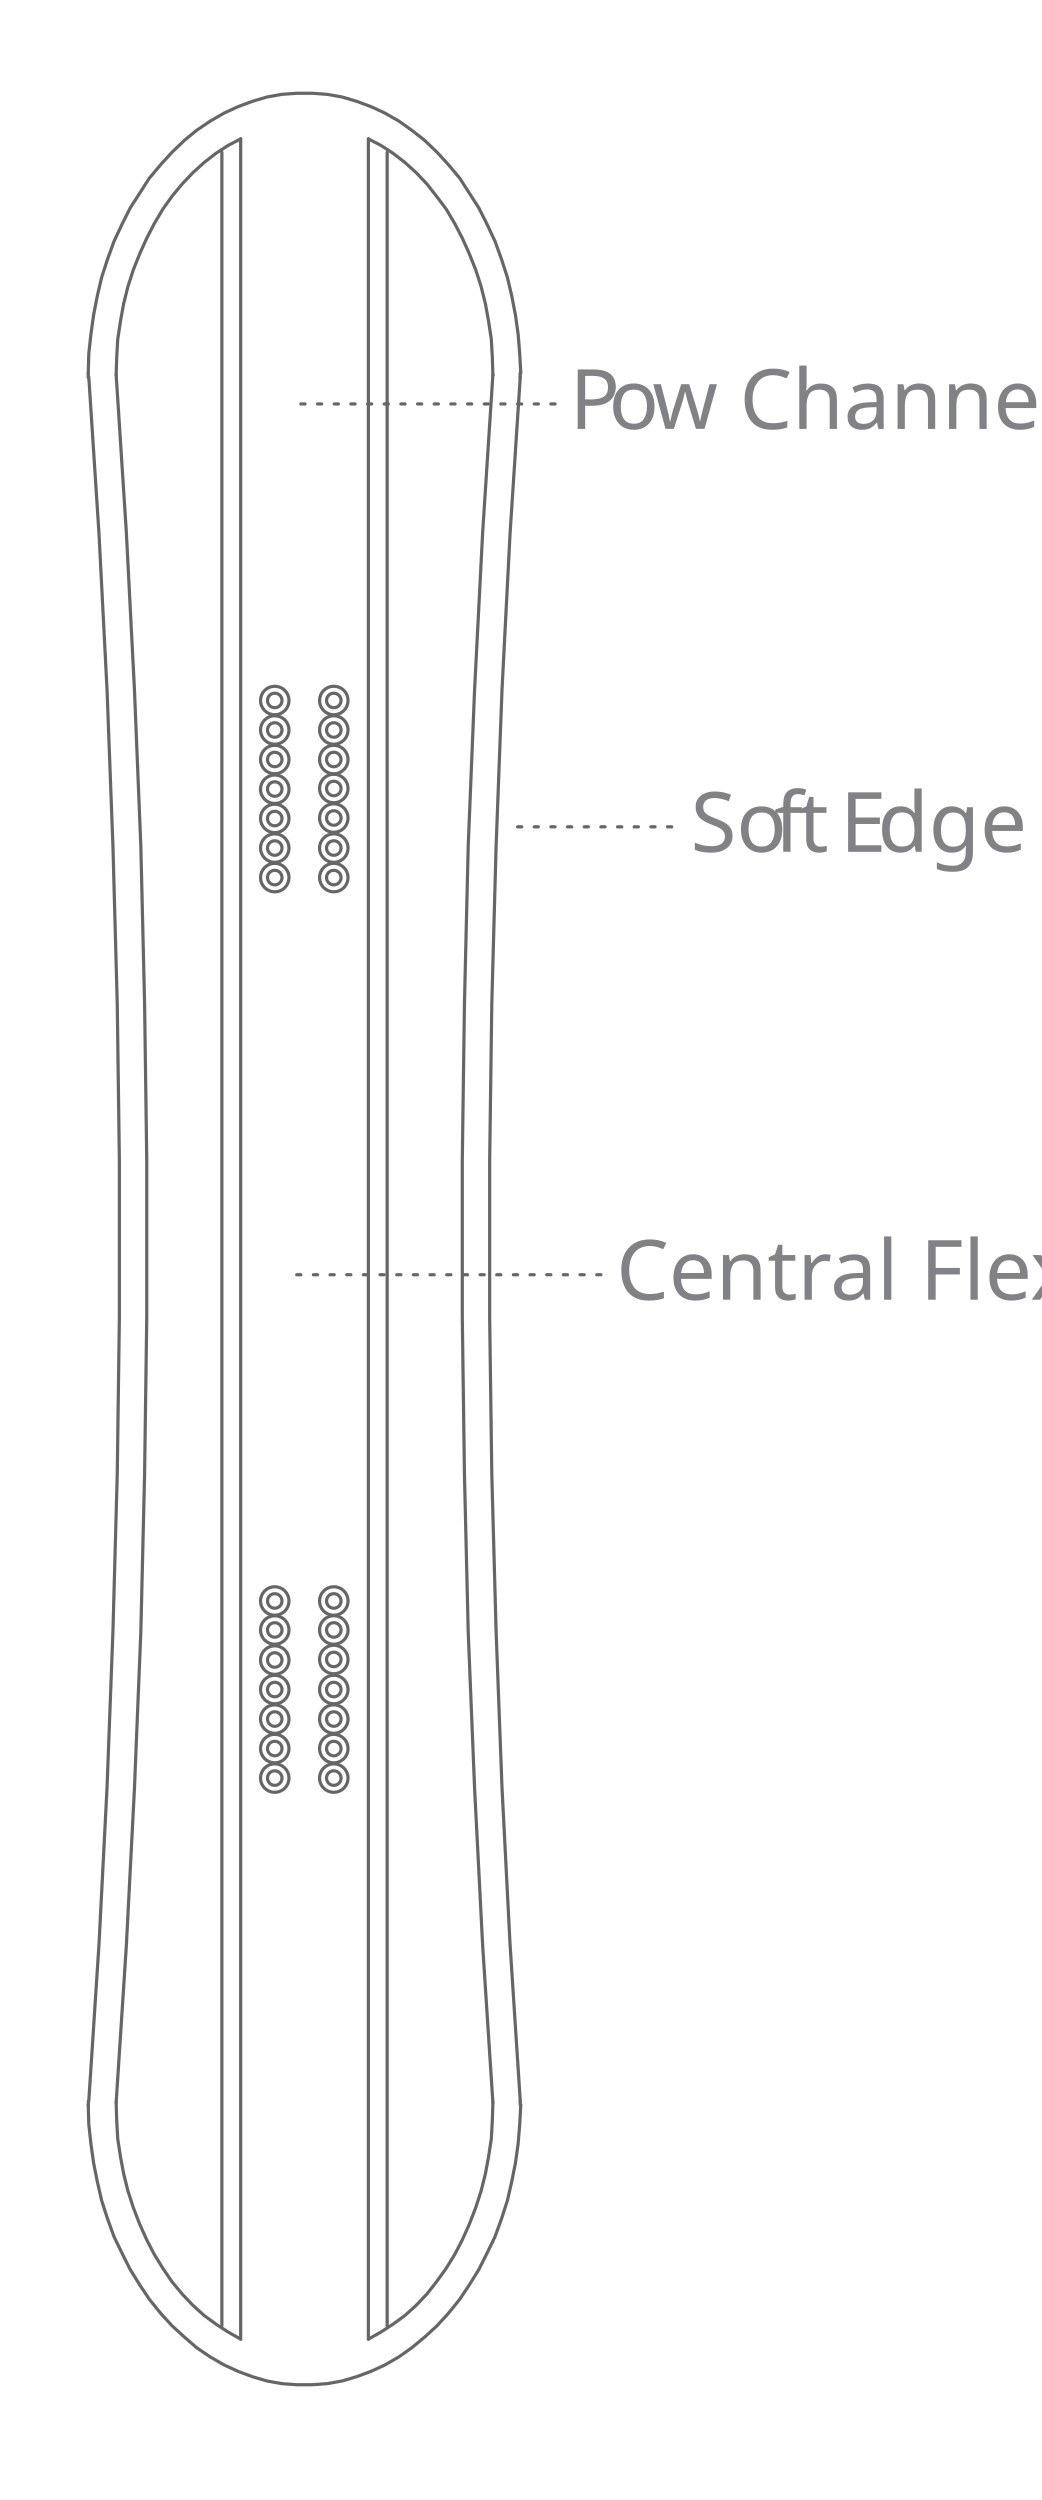
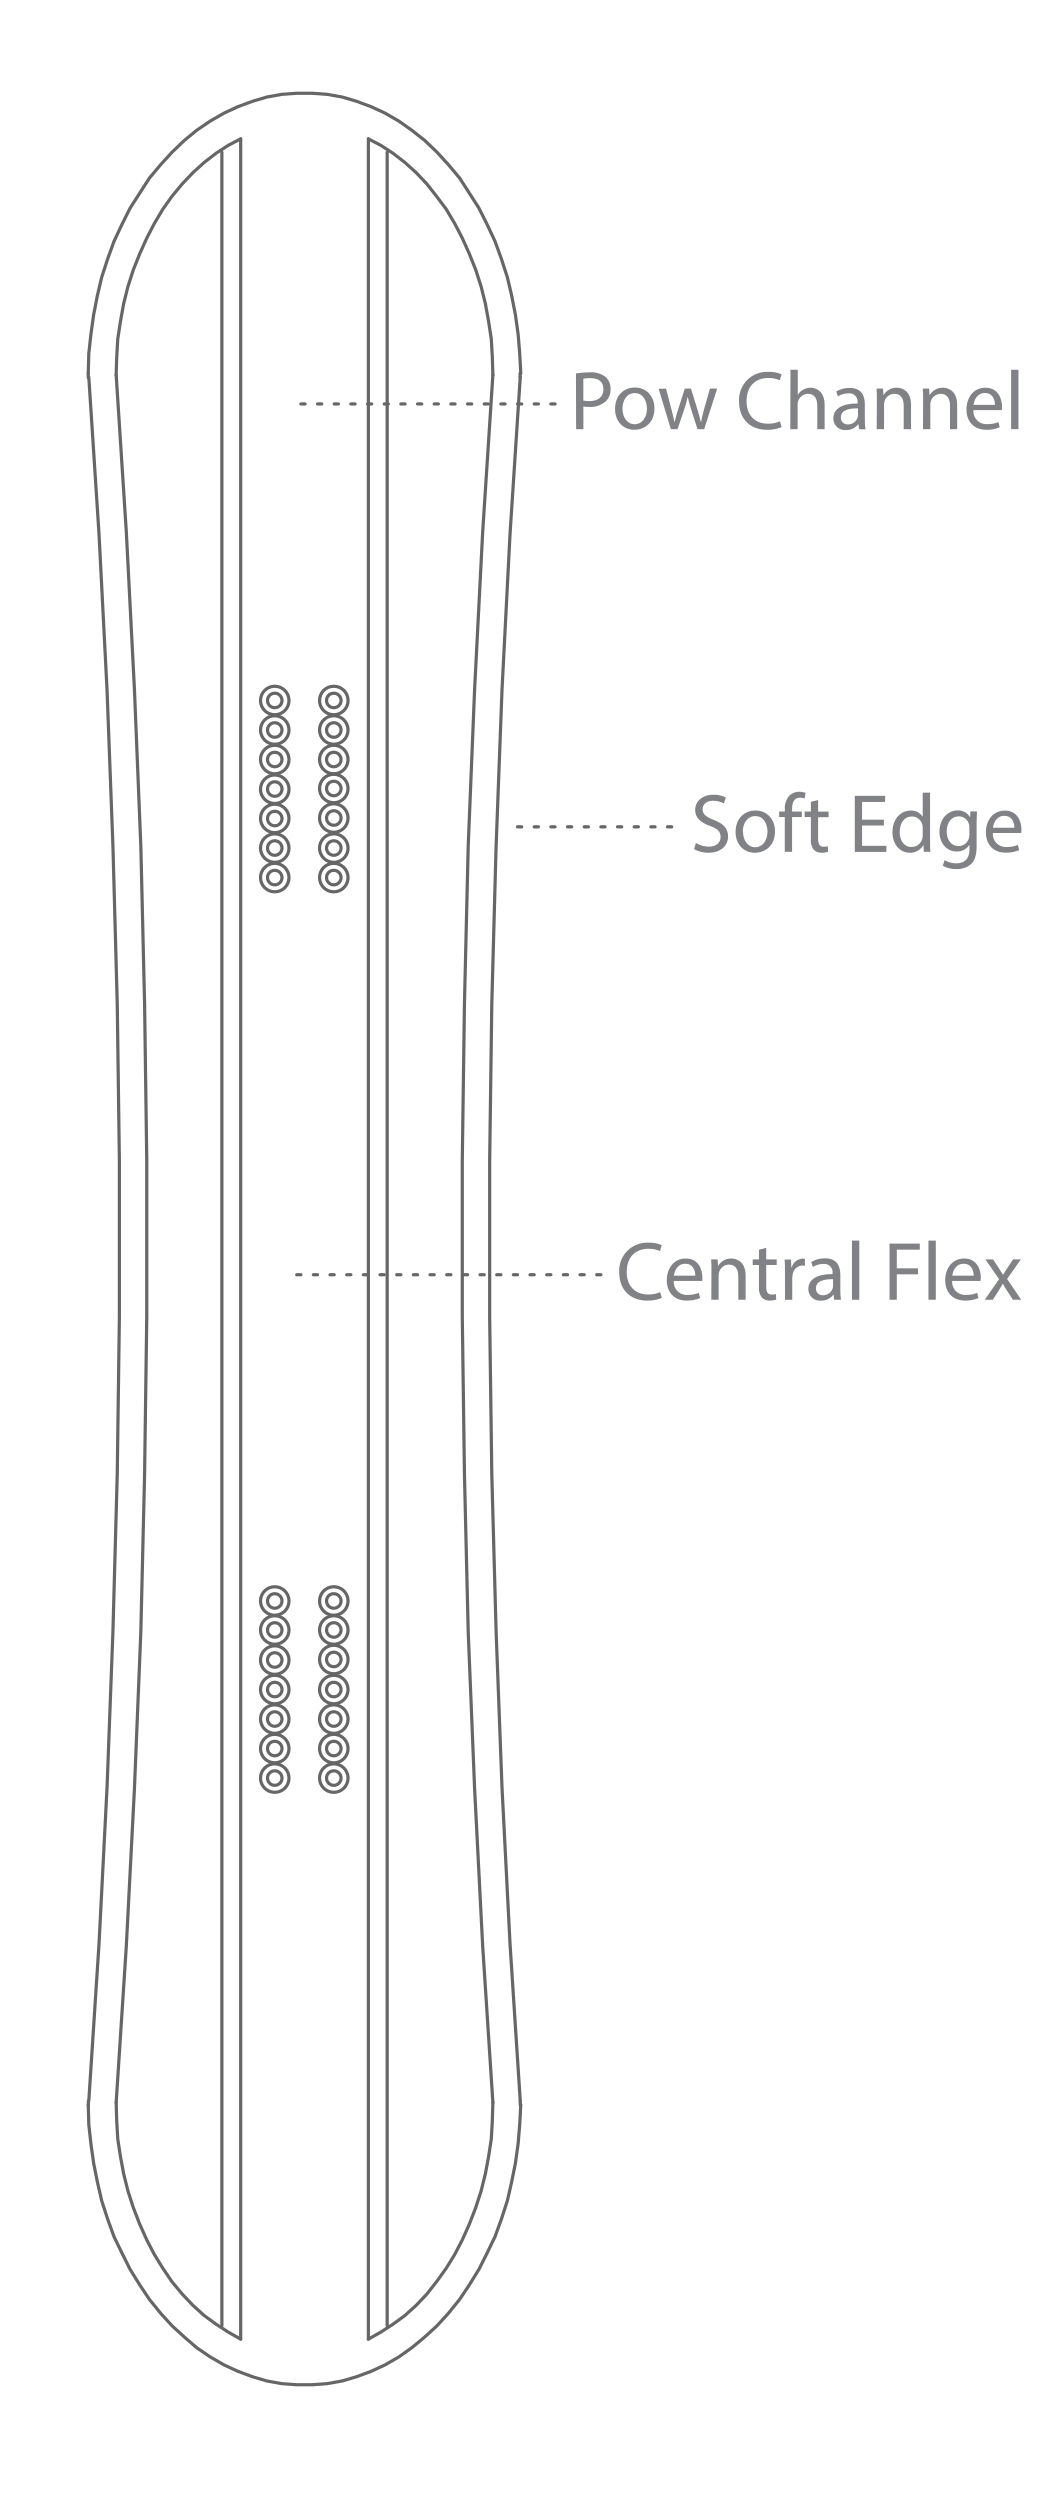
<svg xmlns="http://www.w3.org/2000/svg" id="Layer_1" data-name="Layer 1" viewBox="0 0 250 600">
  <defs>
-     <style>.cls-1{font-size:20px;fill:#808285;font-family:MrEavesXLModOT-Reg, Mr Eaves XL Mod OT;}.cls-2{letter-spacing:0.02em;}.cls-3{letter-spacing:-0.02em;}.cls-4,.cls-7{fill:none;stroke:#666;stroke-linecap:round;stroke-linejoin:round;stroke-width:0.77px;}.cls-4{stroke-dasharray:1 3 1 3 1 3;}.cls-5{letter-spacing:-0.01em;}.cls-6{letter-spacing:0em;}</style>
+     <style>.cls-1{fill:#808285;}.cls-2,.cls-3{fill:none;stroke:#666;stroke-linecap:round;stroke-linejoin:round;stroke-width:0.77px;}.cls-2{stroke-dasharray:1 3 1 3 1 3;}</style>
  </defs>
-   <text class="cls-1" transform="translate(165.75 204.44)">So<tspan class="cls-2" x="20.04" y="0">f</tspan>
-     <tspan x="25.9" y="0">t </tspan>
-     <tspan class="cls-3" x="35.86" y="0">E</tspan>
-     <tspan x="44.86" y="0">dge</tspan>
-   </text>
-   <line class="cls-4" x1="161.21" y1="198.44" x2="122.83" y2="198.44" />
-   <line class="cls-4" x1="144.21" y1="305.94" x2="70.83" y2="305.94" />
-   <text class="cls-1" transform="translate(147.89 311.94)">Central Flex</text>
-   <line class="cls-4" x1="133.21" y1="96.95" x2="70.83" y2="96.95" />
-   <text class="cls-1" transform="translate(136.71 102.95)">P<tspan class="cls-5" x="9.36" y="0">o</tspan>
-     <tspan class="cls-6" x="19.86" y="0">w Channel</tspan>
-   </text>
-   <line class="cls-7" x1="57.76" y1="561.39" x2="57.76" y2="33.33" />
-   <line class="cls-7" x1="53.25" y1="558.17" x2="53.25" y2="36.55" />
-   <line class="cls-7" x1="88.41" y1="561.39" x2="88.41" y2="33.33" />
-   <line class="cls-7" x1="92.92" y1="558.17" x2="92.92" y2="36.55" />
-   <polyline class="cls-7" points="27.88 504.59 28.01 508.97 28.26 513.35 28.91 517.6 29.68 521.72 30.71 525.85 32 529.84 33.54 533.83 35.22 537.57 37.02 541.04 39.08 544.39 41.27 547.61 43.72 550.57 46.3 553.28 49 555.73 51.83 557.79 54.8 559.72 57.76 561.39" />
-   <polyline class="cls-7" points="88.41 561.39 91.37 559.72 94.34 557.79 97.17 555.73 99.88 553.28 102.45 550.57 104.77 547.61 107.09 544.39 109.15 541.04 110.95 537.57 112.63 533.83 114.17 529.84 115.46 525.85 116.49 521.72 117.26 517.6 117.91 513.35 118.16 508.97 118.29 504.59" />
-   <polyline class="cls-7" points="27.88 504.59 30.32 466.99 32.26 429.38 33.8 391.64 34.7 353.9 35.22 316.16 35.22 278.43 34.7 240.82 33.8 203.08 32.26 165.34 30.32 127.73 27.88 90" />
-   <polyline class="cls-7" points="118.29 90 118.16 85.75 117.91 81.37 117.26 77.12 116.49 72.87 115.46 68.75 114.17 64.75 112.63 60.89 110.95 57.16 109.15 53.68 107.09 50.2 104.77 47.11 102.45 44.15 99.88 41.44 97.17 38.99 94.34 36.8 91.37 34.87 88.41 33.33" />
-   <polyline class="cls-7" points="57.76 33.33 54.8 34.87 51.83 36.8 49 38.99 46.3 41.44 43.72 44.15 41.27 47.11 39.08 50.2 37.02 53.68 35.22 57.16 33.54 60.89 32 64.75 30.71 68.75 29.68 72.87 28.91 77.12 28.26 81.37 28.01 85.75 27.88 90" />
-   <polyline class="cls-7" points="118.29 90 115.84 127.73 113.91 165.34 112.37 203.08 111.47 240.82 110.95 278.43 110.95 316.16 111.47 353.9 112.37 391.64 113.91 429.38 115.84 466.99 118.29 504.59" />
-   <path class="cls-7" d="M62.52,426.74a3.42,3.42,0,1,0,3.42-3.42,3.42,3.42,0,0,0-3.42,3.42" />
-   <path class="cls-7" d="M64.2,426.74A1.74,1.74,0,1,0,65.94,425a1.73,1.73,0,0,0-1.74,1.74" />
-   <path class="cls-7" d="M62.52,412.57a3.42,3.42,0,1,0,3.42-3.41,3.42,3.42,0,0,0-3.42,3.41" />
-   <path class="cls-7" d="M64.2,412.57a1.74,1.74,0,1,0,1.74-1.74,1.74,1.74,0,0,0-1.74,1.74" />
-   <path class="cls-7" d="M62.52,398.4A3.42,3.42,0,1,0,65.94,395a3.41,3.41,0,0,0-3.42,3.41" />
-   <path class="cls-7" d="M64.2,398.4a1.74,1.74,0,1,0,1.74-1.74,1.74,1.74,0,0,0-1.74,1.74" />
-   <path class="cls-7" d="M62.52,384.23a3.42,3.42,0,1,0,3.42-3.41,3.42,3.42,0,0,0-3.42,3.41" />
-   <path class="cls-7" d="M64.2,384.23a1.74,1.74,0,1,0,1.74-1.74,1.74,1.74,0,0,0-1.74,1.74" />
-   <path class="cls-7" d="M76.69,426.74a3.42,3.42,0,1,0,3.41-3.42,3.41,3.41,0,0,0-3.41,3.42" />
-   <path class="cls-7" d="M78.37,426.74A1.74,1.74,0,1,0,80.1,425a1.72,1.72,0,0,0-1.73,1.74" />
-   <path class="cls-7" d="M76.69,412.57a3.42,3.42,0,1,0,3.41-3.41,3.41,3.41,0,0,0-3.41,3.41" />
-   <path class="cls-7" d="M78.37,412.57a1.74,1.74,0,1,0,1.73-1.74,1.73,1.73,0,0,0-1.73,1.74" />
-   <path class="cls-7" d="M76.69,398.27a3.42,3.42,0,1,0,3.41-3.41,3.42,3.42,0,0,0-3.41,3.41" />
-   <path class="cls-7" d="M78.37,398.27a1.74,1.74,0,1,0,1.73-1.74,1.73,1.73,0,0,0-1.73,1.74" />
-   <path class="cls-7" d="M76.69,384.23a3.42,3.42,0,1,0,3.41-3.41,3.42,3.42,0,0,0-3.41,3.41" />
-   <path class="cls-7" d="M78.37,384.23a1.74,1.74,0,1,0,1.73-1.74,1.73,1.73,0,0,0-1.73,1.74" />
-   <path class="cls-7" d="M62.52,210.62a3.42,3.42,0,1,0,3.42-3.42,3.42,3.42,0,0,0-3.42,3.42" />
-   <path class="cls-7" d="M64.2,210.62a1.74,1.74,0,1,0,1.74-1.74,1.73,1.73,0,0,0-1.74,1.74" />
-   <path class="cls-7" d="M62.52,196.45A3.42,3.42,0,1,0,65.94,193a3.42,3.42,0,0,0-3.42,3.41" />
-   <path class="cls-7" d="M64.2,196.45a1.74,1.74,0,1,0,1.74-1.74,1.74,1.74,0,0,0-1.74,1.74" />
-   <path class="cls-7" d="M62.52,182.28a3.42,3.42,0,1,0,3.42-3.41,3.41,3.41,0,0,0-3.42,3.41" />
-   <path class="cls-7" d="M64.2,182.28a1.74,1.74,0,1,0,1.74-1.74,1.74,1.74,0,0,0-1.74,1.74" />
-   <path class="cls-7" d="M62.52,168.11a3.42,3.42,0,1,0,3.42-3.41,3.42,3.42,0,0,0-3.42,3.41" />
-   <path class="cls-7" d="M64.2,168.11a1.74,1.74,0,1,0,1.74-1.74,1.74,1.74,0,0,0-1.74,1.74" />
-   <path class="cls-7" d="M76.69,210.62a3.42,3.42,0,1,0,3.41-3.42,3.41,3.41,0,0,0-3.41,3.42" />
-   <path class="cls-7" d="M78.37,210.62a1.74,1.74,0,1,0,1.73-1.74,1.72,1.72,0,0,0-1.73,1.74" />
-   <path class="cls-7" d="M76.69,196.32a3.42,3.42,0,1,0,3.41-3.41,3.41,3.41,0,0,0-3.41,3.41" />
-   <path class="cls-7" d="M78.37,196.32a1.74,1.74,0,1,0,1.73-1.74,1.73,1.73,0,0,0-1.73,1.74" />
-   <path class="cls-7" d="M76.69,182.28a3.42,3.42,0,1,0,3.41-3.41,3.41,3.41,0,0,0-3.41,3.41" />
-   <path class="cls-7" d="M78.37,182.28a1.74,1.74,0,1,0,1.73-1.74,1.73,1.73,0,0,0-1.73,1.74" />
-   <path class="cls-7" d="M76.69,168.11a3.42,3.42,0,1,0,3.41-3.41,3.42,3.42,0,0,0-3.41,3.41" />
-   <path class="cls-7" d="M78.37,168.11a1.74,1.74,0,1,0,1.73-1.74,1.73,1.73,0,0,0-1.73,1.74" />
-   <path class="cls-7" d="M64.2,419.65a1.74,1.74,0,1,0,1.74-1.74,1.74,1.74,0,0,0-1.74,1.74" />
-   <path class="cls-7" d="M62.52,419.65a3.42,3.42,0,1,0,3.42-3.41,3.42,3.42,0,0,0-3.42,3.41" />
-   <path class="cls-7" d="M64.2,405.48a1.74,1.74,0,1,0,1.74-1.73,1.74,1.74,0,0,0-1.74,1.73" />
-   <path class="cls-7" d="M62.52,405.48a3.42,3.42,0,1,0,3.42-3.41,3.42,3.42,0,0,0-3.42,3.41" />
-   <path class="cls-7" d="M64.2,391.19a1.74,1.74,0,1,0,1.74-1.74,1.74,1.74,0,0,0-1.74,1.74" />
-   <path class="cls-7" d="M62.52,391.19a3.42,3.42,0,1,0,3.42-3.41,3.42,3.42,0,0,0-3.42,3.41" />
-   <path class="cls-7" d="M78.37,419.65a1.74,1.74,0,1,0,1.73-1.74,1.73,1.73,0,0,0-1.73,1.74" />
-   <path class="cls-7" d="M76.69,419.65a3.42,3.42,0,1,0,3.41-3.41,3.42,3.42,0,0,0-3.41,3.41" />
-   <path class="cls-7" d="M78.37,405.48a1.74,1.74,0,1,0,1.73-1.73,1.73,1.73,0,0,0-1.73,1.73" />
-   <path class="cls-7" d="M76.69,405.48a3.42,3.42,0,1,0,3.41-3.41,3.42,3.42,0,0,0-3.41,3.41" />
-   <path class="cls-7" d="M78.37,391.19a1.74,1.74,0,1,0,1.73-1.74,1.73,1.73,0,0,0-1.73,1.74" />
-   <path class="cls-7" d="M76.69,391.19a3.42,3.42,0,1,0,3.41-3.41,3.41,3.41,0,0,0-3.41,3.41" />
-   <path class="cls-7" d="M62.52,203.53a3.42,3.42,0,1,0,3.42-3.41,3.42,3.42,0,0,0-3.42,3.41" />
-   <path class="cls-7" d="M64.2,203.53a1.74,1.74,0,1,0,1.74-1.74,1.74,1.74,0,0,0-1.74,1.74" />
-   <path class="cls-7" d="M62.52,189.36A3.42,3.42,0,1,0,65.94,186a3.42,3.42,0,0,0-3.42,3.41" />
-   <path class="cls-7" d="M64.2,189.36a1.74,1.74,0,1,0,1.74-1.73,1.74,1.74,0,0,0-1.74,1.73" />
-   <path class="cls-7" d="M62.52,175.2a3.42,3.42,0,1,0,3.42-3.42,3.42,3.42,0,0,0-3.42,3.42" />
-   <path class="cls-7" d="M64.2,175.2a1.74,1.74,0,1,0,1.74-1.74,1.74,1.74,0,0,0-1.74,1.74" />
-   <path class="cls-7" d="M76.69,203.53a3.42,3.42,0,1,0,3.41-3.41,3.42,3.42,0,0,0-3.41,3.41" />
-   <path class="cls-7" d="M78.37,203.53a1.74,1.74,0,1,0,1.73-1.74,1.73,1.73,0,0,0-1.73,1.74" />
-   <path class="cls-7" d="M76.69,189.24a3.42,3.42,0,1,0,3.41-3.42,3.41,3.41,0,0,0-3.41,3.42" />
-   <path class="cls-7" d="M78.37,189.24a1.74,1.74,0,1,0,1.73-1.74,1.72,1.72,0,0,0-1.73,1.74" />
-   <path class="cls-7" d="M76.69,175.2a3.42,3.42,0,1,0,3.41-3.42,3.41,3.41,0,0,0-3.41,3.42" />
-   <path class="cls-7" d="M78.37,175.2a1.74,1.74,0,1,0,1.73-1.74,1.73,1.73,0,0,0-1.73,1.74" />
-   <polyline class="cls-7" points="124.99 89.61 124.73 84.85 124.35 80.21 123.7 75.57 122.8 70.94 121.77 66.56 120.35 62.18 118.81 57.93 116.88 53.81 114.94 49.94 112.63 46.34 110.31 42.73 107.6 39.51 104.9 36.55 101.94 33.71 98.84 31.27 95.75 29.08 92.4 27.15 89.06 25.6 85.58 24.31 82.1 23.28 78.49 22.64 74.89 22.38 71.28 22.38 67.67 22.64 64.07 23.28 60.59 24.31 57.11 25.6 53.77 27.15 50.42 29.08 47.2 31.27 44.23 33.71 41.27 36.55 38.57 39.51 35.86 42.73 33.54 46.34 31.23 49.94 29.29 53.81 27.36 57.93 25.82 62.18 24.4 66.56 23.37 70.94 22.47 75.57 21.82 80.21 21.31 84.85 21.18 89.61" />
-   <polyline class="cls-7" points="21.18 505.11 21.31 509.87 21.82 514.51 22.47 519.15 23.37 523.65 24.4 528.16 25.82 532.54 27.36 536.79 29.29 540.78 31.23 544.65 33.54 548.38 35.86 551.86 38.57 555.21 41.27 558.17 44.23 560.88 47.2 563.45 50.42 565.64 53.77 567.58 57.11 569.12 60.59 570.41 64.07 571.44 67.67 572.08 71.28 572.34 74.89 572.34 78.49 572.08 82.1 571.44 85.58 570.41 89.06 569.12 92.4 567.58 95.75 565.64 98.84 563.45 101.94 560.88 104.9 558.17 107.6 555.21 110.31 551.86 112.63 548.38 114.94 544.65 116.88 540.78 118.81 536.79 120.35 532.54 121.77 528.16 122.8 523.65 123.7 519.15 124.35 514.51 124.73 509.87 124.99 505.11" />
-   <polyline class="cls-7" points="21.31 504.21 23.76 466.6 25.69 428.99 27.11 391.38 28.14 353.77 28.65 316.16 28.65 278.56 28.14 240.95 27.11 203.21 25.69 165.6 23.76 128.12 21.31 90.51" />
-   <polyline class="cls-7" points="124.86 90.51 122.41 128.12 120.48 165.6 119.06 203.21 118.03 240.95 117.52 278.56 117.52 316.16 118.03 353.77 119.06 391.38 120.48 428.99 122.41 466.6 124.86 504.21" />
-   <path class="cls-7" d="M21.21,504.28q0,.48,0,1" />
-   <path class="cls-7" d="M124.86,505.24q0-.48,0-1" />
-   <path class="cls-7" d="M124.83,90.57q0-.48,0-1" />
-   <path class="cls-7" d="M21.18,89.61q0,.48,0,1" />
+   <path class="cls-1" d="M167,202.32a6.17,6.17,0,0,0,3.12.88c1.78,0,2.82-.94,2.82-2.3s-.72-2-2.54-2.68c-2.2-.78-3.56-1.92-3.56-3.82,0-2.1,1.74-3.66,4.36-3.66a6.12,6.12,0,0,1,3,.66l-.48,1.42a5.37,5.37,0,0,0-2.56-.64c-1.84,0-2.54,1.1-2.54,2,0,1.26.82,1.88,2.68,2.6,2.28.88,3.44,2,3.44,4s-1.54,3.88-4.72,3.88a7,7,0,0,1-3.44-.86Z" />
+   <path class="cls-1" d="M186,199.52c0,3.58-2.48,5.14-4.82,5.14-2.62,0-4.64-1.92-4.64-5,0-3.24,2.12-5.14,4.8-5.14S186,196.56,186,199.52Zm-7.68.1c0,2.12,1.22,3.72,2.94,3.72s2.94-1.58,2.94-3.76c0-1.64-.82-3.72-2.9-3.72S178.27,197.78,178.27,199.62Z" />
+   <path class="cls-1" d="M188.35,204.44V196.1H187v-1.34h1.36v-.46a4.56,4.56,0,0,1,1.12-3.38,3.37,3.37,0,0,1,2.36-.9,4.08,4.08,0,0,1,1.5.28l-.24,1.36a2.63,2.63,0,0,0-1.12-.22c-1.5,0-1.88,1.32-1.88,2.8v.52h2.34v1.34h-2.34v8.34Z" />
+   <path class="cls-1" d="M196.35,192v2.78h2.52v1.34h-2.52v5.22c0,1.2.34,1.88,1.32,1.88a3.92,3.92,0,0,0,1-.12l.08,1.32a4.31,4.31,0,0,1-1.56.24,2.44,2.44,0,0,1-1.9-.74,3.59,3.59,0,0,1-.68-2.52V196.1h-1.5v-1.34h1.5v-2.32Z" />
+   <path class="cls-1" d="M212.13,198.12h-5.24V203h5.84v1.46h-7.58V191h7.28v1.46h-5.54v4.26h5.24Z" />
+   <path class="cls-1" d="M223.21,190.24v11.7c0,.86,0,1.84.08,2.5h-1.58l-.08-1.68h0a3.58,3.58,0,0,1-3.3,1.9c-2.34,0-4.14-2-4.14-4.92,0-3.22,2-5.2,4.34-5.2a3.24,3.24,0,0,1,2.92,1.48h0v-5.78Zm-1.76,8.46a3.11,3.11,0,0,0-.08-.74,2.59,2.59,0,0,0-2.54-2c-1.82,0-2.9,1.6-2.9,3.74,0,2,1,3.58,2.86,3.58a2.65,2.65,0,0,0,2.58-2.1,3.06,3.06,0,0,0,.08-.76Z" />
+   <path class="cls-1" d="M234.47,194.76c0,.7-.08,1.48-.08,2.66V203c0,2.22-.44,3.58-1.38,4.42a5.13,5.13,0,0,1-3.52,1.16,6.25,6.25,0,0,1-3.22-.8l.44-1.34a5.46,5.46,0,0,0,2.84.76c1.8,0,3.12-.94,3.12-3.38v-1.08h0a3.46,3.46,0,0,1-3.08,1.62c-2.4,0-4.12-2-4.12-4.72,0-3.28,2.14-5.14,4.36-5.14a3.22,3.22,0,0,1,3,1.68h0l.08-1.46Zm-1.82,3.82a2.51,2.51,0,0,0-.1-.8,2.54,2.54,0,0,0-2.46-1.86c-1.68,0-2.88,1.42-2.88,3.66,0,1.9,1,3.48,2.86,3.48a2.57,2.57,0,0,0,2.44-1.8,3.06,3.06,0,0,0,.14-.94Z" />
+   <path class="cls-1" d="M238.29,199.92a3.1,3.1,0,0,0,3.32,3.36,6.36,6.36,0,0,0,2.68-.5l.3,1.26a7.84,7.84,0,0,1-3.22.6c-3,0-4.76-2-4.76-4.88s1.72-5.22,4.54-5.22c3.16,0,4,2.78,4,4.56a6.64,6.64,0,0,1-.06.82Zm5.16-1.26c0-1.12-.46-2.86-2.44-2.86-1.78,0-2.56,1.64-2.7,2.86Z" />
+   <line class="cls-2" x1="161.21" y1="198.44" x2="122.83" y2="198.44" />
+   <line class="cls-2" x1="144.21" y1="305.94" x2="70.83" y2="305.94" />
+   <path class="cls-1" d="M158.84,311.5a8.71,8.71,0,0,1-3.56.64c-3.81,0-6.67-2.4-6.67-6.82a6.71,6.71,0,0,1,7-7.08,7.24,7.24,0,0,1,3.21.6l-.42,1.42a6.35,6.35,0,0,0-2.73-.56c-3.16,0-5.26,2-5.26,5.56,0,3.3,1.9,5.42,5.18,5.42a7,7,0,0,0,2.85-.56Z" />
+   <path class="cls-1" d="M161.71,307.42a3.1,3.1,0,0,0,3.32,3.36,6.36,6.36,0,0,0,2.68-.5l.31,1.26a7.9,7.9,0,0,1-3.23.6c-3,0-4.76-2-4.76-4.88s1.72-5.22,4.54-5.22c3.17,0,4,2.78,4,4.56,0,.36,0,.64,0,.82Zm5.16-1.26c0-1.12-.46-2.86-2.44-2.86-1.78,0-2.56,1.64-2.7,2.86Z" />
+   <path class="cls-1" d="M170.75,304.88c0-1,0-1.82-.08-2.62h1.56l.1,1.6h0a3.56,3.56,0,0,1,3.2-1.82c1.34,0,3.42.8,3.42,4.12v5.78h-1.76v-5.58c0-1.56-.58-2.86-2.24-2.86a2.5,2.5,0,0,0-2.36,1.8,2.53,2.53,0,0,0-.12.82v5.82h-1.76Z" />
+   <path class="cls-1" d="M183.89,299.48v2.78h2.52v1.34h-2.52v5.22c0,1.2.34,1.88,1.32,1.88a3.92,3.92,0,0,0,1-.12l.08,1.32a4.31,4.31,0,0,1-1.56.24,2.44,2.44,0,0,1-1.9-.74,3.59,3.59,0,0,1-.68-2.52V303.6h-1.5v-1.34h1.5v-2.32Z" />
+   <path class="cls-1" d="M188.39,305.28c0-1.14,0-2.12-.08-3h1.54l.06,1.9H190a2.9,2.9,0,0,1,2.68-2.12,1.9,1.9,0,0,1,.5.06v1.66a2.64,2.64,0,0,0-.6-.06,2.47,2.47,0,0,0-2.36,2.26,5,5,0,0,0-.08.82v5.16h-1.74Z" />
+   <path class="cls-1" d="M200.19,311.94l-.14-1.22H200a3.61,3.61,0,0,1-3,1.44,2.76,2.76,0,0,1-3-2.78c0-2.34,2.08-3.62,5.82-3.6v-.2a2,2,0,0,0-2.2-2.24,4.82,4.82,0,0,0-2.52.72l-.4-1.16A6,6,0,0,1,198,302c3,0,3.68,2,3.68,4v3.62a13.63,13.63,0,0,0,.16,2.32Zm-.26-4.94c-1.92,0-4.1.3-4.1,2.18a1.56,1.56,0,0,0,1.66,1.68,2.41,2.41,0,0,0,2.34-1.62,1.84,1.84,0,0,0,.1-.56Z" />
+   <path class="cls-1" d="M204.47,297.74h1.76v14.2h-1.76Z" />
+   <path class="cls-1" d="M213.49,298.46h7.26v1.46h-5.52v4.48h5.1v1.44h-5.1v6.1h-1.74Z" />
+   <path class="cls-1" d="M222.83,297.74h1.76v14.2h-1.76Z" />
+   <path class="cls-1" d="M228.53,307.42a3.1,3.1,0,0,0,3.32,3.36,6.36,6.36,0,0,0,2.68-.5l.3,1.26a7.84,7.84,0,0,1-3.22.6c-3,0-4.76-2-4.76-4.88s1.72-5.22,4.54-5.22c3.16,0,4,2.78,4,4.56a6.64,6.64,0,0,1-.06.82Zm5.16-1.26c0-1.12-.46-2.86-2.44-2.86-1.78,0-2.56,1.64-2.7,2.86Z" />
+   <path class="cls-1" d="M238.33,302.26l1.38,2.08c.36.54.66,1,1,1.58h.06c.32-.58.64-1.08,1-1.6l1.36-2.06H245l-3.3,4.68,3.4,5h-2l-1.42-2.18c-.38-.56-.7-1.1-1-1.68h0c-.32.58-.66,1.1-1,1.68l-1.4,2.18h-1.94l3.44-4.94-3.28-4.74Z" />
+   <line class="cls-2" x1="133.21" y1="96.95" x2="70.83" y2="96.95" />
+   <path class="cls-1" d="M138.23,89.62a20.17,20.17,0,0,1,3.34-.26,5.59,5.59,0,0,1,3.78,1.12,3.65,3.65,0,0,1,1.18,2.83,4,4,0,0,1-1,2.88,5.59,5.59,0,0,1-4.12,1.48,6,6,0,0,1-1.4-.12V103h-1.74ZM140,96.13a5.84,5.84,0,0,0,1.44.14c2.1,0,3.38-1,3.38-2.88s-1.26-2.64-3.18-2.64a7.3,7.3,0,0,0-1.64.14Z" />
+   <path class="cls-1" d="M157.07,98c0,3.58-2.48,5.14-4.82,5.14-2.62,0-4.64-1.92-4.64-5,0-3.24,2.12-5.14,4.8-5.14S157.07,95.07,157.07,98Zm-7.68.1c0,2.12,1.22,3.72,2.94,3.72s2.94-1.58,2.94-3.76c0-1.64-.82-3.72-2.9-3.72S149.39,96.29,149.39,98.13Z" />
+   <path class="cls-1" d="M159.85,93.27l1.28,4.92c.28,1.08.54,2.08.72,3.08h.06c.22-1,.54-2,.86-3.06l1.58-4.94h1.48l1.5,4.84c.36,1.16.65,2.18.86,3.16h.07a29.11,29.11,0,0,1,.74-3.14l1.38-4.86h1.74L169,103h-1.6l-1.49-4.62a32.26,32.26,0,0,1-.86-3.18h0a28.64,28.64,0,0,1-.88,3.2l-1.56,4.6H161l-2.92-9.68Z" />
+   <path class="cls-1" d="M187.59,102.51a8.64,8.64,0,0,1-3.56.64c-3.8,0-6.66-2.4-6.66-6.82a6.72,6.72,0,0,1,7-7.09,7.23,7.23,0,0,1,3.2.6l-.42,1.43a6.34,6.34,0,0,0-2.72-.56c-3.16,0-5.26,2-5.26,5.56,0,3.3,1.9,5.42,5.18,5.42a7,7,0,0,0,2.84-.56Z" />
+   <path class="cls-1" d="M189.71,88.74h1.76v6.05h0a3.27,3.27,0,0,1,1.26-1.24,3.62,3.62,0,0,1,1.8-.5c1.3,0,3.38.8,3.38,4.14V103h-1.76V97.39c0-1.56-.58-2.88-2.24-2.88a2.53,2.53,0,0,0-2.36,1.76,2.13,2.13,0,0,0-.12.84V103h-1.76Z" />
+   <path class="cls-1" d="M206.17,103l-.14-1.22H206a3.61,3.61,0,0,1-3,1.44,2.76,2.76,0,0,1-3-2.78c0-2.34,2.08-3.62,5.82-3.6v-.2a2,2,0,0,0-2.2-2.24,4.82,4.82,0,0,0-2.52.72l-.4-1.16a6,6,0,0,1,3.18-.86c3,0,3.68,2,3.68,4v3.62a13.63,13.63,0,0,0,.16,2.32ZM205.91,98c-1.92,0-4.1.3-4.1,2.18a1.56,1.56,0,0,0,1.66,1.68,2.41,2.41,0,0,0,2.34-1.62,1.84,1.84,0,0,0,.1-.56Z" />
+   <path class="cls-1" d="M210.45,95.89c0-1,0-1.82-.08-2.62h1.56l.1,1.6h0a3.56,3.56,0,0,1,3.2-1.82c1.34,0,3.42.8,3.42,4.12V103h-1.76V97.37c0-1.56-.58-2.86-2.24-2.86a2.5,2.5,0,0,0-2.36,1.8,2.53,2.53,0,0,0-.12.82V103h-1.76Z" />
+   <path class="cls-1" d="M221.55,95.89c0-1,0-1.82-.08-2.62H223l.1,1.6h0a3.56,3.56,0,0,1,3.2-1.82c1.34,0,3.42.8,3.42,4.12V103H228V97.37c0-1.56-.58-2.86-2.24-2.86a2.5,2.5,0,0,0-2.36,1.8,2.53,2.53,0,0,0-.12.82V103h-1.76Z" />
+   <path class="cls-1" d="M233.63,98.43a3.1,3.1,0,0,0,3.32,3.36,6.36,6.36,0,0,0,2.68-.5l.3,1.26a7.84,7.84,0,0,1-3.22.6c-3,0-4.76-2-4.76-4.88s1.72-5.22,4.54-5.22c3.16,0,4,2.78,4,4.56a6.64,6.64,0,0,1-.06.82Zm5.16-1.26c0-1.12-.46-2.86-2.44-2.86-1.78,0-2.56,1.64-2.7,2.86Z" />
+   <path class="cls-1" d="M242.67,88.74h1.76V103h-1.76Z" />
+   <line class="cls-3" x1="57.76" y1="561.39" x2="57.76" y2="33.33" />
+   <line class="cls-3" x1="53.25" y1="558.17" x2="53.25" y2="36.55" />
+   <line class="cls-3" x1="88.41" y1="561.39" x2="88.41" y2="33.33" />
+   <line class="cls-3" x1="92.92" y1="558.17" x2="92.92" y2="36.55" />
+   <polyline class="cls-3" points="27.88 504.59 28.01 508.97 28.26 513.35 28.91 517.6 29.68 521.72 30.71 525.85 32 529.84 33.54 533.83 35.22 537.57 37.02 541.04 39.08 544.39 41.27 547.61 43.72 550.57 46.3 553.28 49 555.73 51.83 557.79 54.8 559.72 57.76 561.39" />
+   <polyline class="cls-3" points="88.41 561.39 91.37 559.72 94.34 557.79 97.17 555.73 99.88 553.28 102.45 550.57 104.77 547.61 107.09 544.39 109.15 541.04 110.95 537.57 112.63 533.83 114.17 529.84 115.46 525.85 116.49 521.72 117.26 517.6 117.91 513.35 118.16 508.97 118.29 504.59" />
+   <polyline class="cls-3" points="27.88 504.59 30.32 466.99 32.26 429.38 33.8 391.64 34.7 353.9 35.22 316.16 35.22 278.43 34.7 240.82 33.8 203.08 32.26 165.34 30.32 127.73 27.88 90" />
+   <polyline class="cls-3" points="118.29 90 118.16 85.75 117.91 81.37 117.26 77.12 116.49 72.87 115.46 68.75 114.17 64.75 112.63 60.89 110.95 57.16 109.15 53.68 107.09 50.2 104.77 47.11 102.45 44.15 99.88 41.44 97.17 38.99 94.34 36.8 91.37 34.87 88.41 33.33" />
+   <polyline class="cls-3" points="57.76 33.33 54.8 34.87 51.83 36.8 49 38.99 46.3 41.44 43.72 44.15 41.27 47.11 39.08 50.2 37.02 53.68 35.22 57.16 33.54 60.89 32 64.75 30.71 68.75 29.68 72.87 28.91 77.12 28.26 81.37 28.01 85.75 27.88 90" />
+   <polyline class="cls-3" points="118.29 90 115.84 127.73 113.91 165.34 112.37 203.08 111.47 240.82 110.95 278.43 110.95 316.16 111.47 353.9 112.37 391.64 113.91 429.38 115.84 466.99 118.29 504.59" />
+   <path class="cls-3" d="M62.52,426.74a3.42,3.42,0,1,0,3.42-3.42,3.42,3.42,0,0,0-3.42,3.42" />
+   <path class="cls-3" d="M64.2,426.74A1.74,1.74,0,1,0,65.94,425a1.73,1.73,0,0,0-1.74,1.74" />
+   <path class="cls-3" d="M62.52,412.57a3.42,3.42,0,1,0,3.42-3.41,3.42,3.42,0,0,0-3.42,3.41" />
+   <path class="cls-3" d="M64.2,412.57a1.74,1.74,0,1,0,1.74-1.74,1.74,1.74,0,0,0-1.74,1.74" />
+   <path class="cls-3" d="M62.52,398.4A3.42,3.42,0,1,0,65.94,395a3.41,3.41,0,0,0-3.42,3.41" />
+   <path class="cls-3" d="M64.2,398.4a1.74,1.74,0,1,0,1.74-1.74,1.74,1.74,0,0,0-1.74,1.74" />
+   <path class="cls-3" d="M62.52,384.23a3.42,3.42,0,1,0,3.42-3.41,3.42,3.42,0,0,0-3.42,3.41" />
+   <path class="cls-3" d="M64.2,384.23a1.74,1.74,0,1,0,1.74-1.74,1.74,1.74,0,0,0-1.74,1.74" />
+   <path class="cls-3" d="M76.69,426.74a3.42,3.42,0,1,0,3.41-3.42,3.41,3.41,0,0,0-3.41,3.42" />
+   <path class="cls-3" d="M78.37,426.74A1.74,1.74,0,1,0,80.1,425a1.72,1.72,0,0,0-1.73,1.74" />
+   <path class="cls-3" d="M76.69,412.57a3.42,3.42,0,1,0,3.41-3.41,3.41,3.41,0,0,0-3.41,3.41" />
+   <path class="cls-3" d="M78.37,412.57a1.74,1.74,0,1,0,1.73-1.74,1.73,1.73,0,0,0-1.73,1.74" />
+   <path class="cls-3" d="M76.69,398.27a3.42,3.42,0,1,0,3.41-3.41,3.42,3.42,0,0,0-3.41,3.41" />
+   <path class="cls-3" d="M78.37,398.27a1.74,1.74,0,1,0,1.73-1.74,1.73,1.73,0,0,0-1.73,1.74" />
+   <path class="cls-3" d="M76.69,384.23a3.42,3.42,0,1,0,3.41-3.41,3.42,3.42,0,0,0-3.41,3.41" />
+   <path class="cls-3" d="M78.37,384.23a1.74,1.74,0,1,0,1.73-1.74,1.73,1.73,0,0,0-1.73,1.74" />
+   <path class="cls-3" d="M62.52,210.62a3.42,3.42,0,1,0,3.42-3.42,3.42,3.42,0,0,0-3.42,3.42" />
+   <path class="cls-3" d="M64.2,210.62a1.74,1.74,0,1,0,1.74-1.74,1.73,1.73,0,0,0-1.74,1.74" />
+   <path class="cls-3" d="M62.52,196.45A3.42,3.42,0,1,0,65.94,193a3.42,3.42,0,0,0-3.42,3.41" />
+   <path class="cls-3" d="M64.2,196.45a1.74,1.74,0,1,0,1.74-1.74,1.74,1.74,0,0,0-1.74,1.74" />
+   <path class="cls-3" d="M62.52,182.28a3.42,3.42,0,1,0,3.42-3.41,3.41,3.41,0,0,0-3.42,3.41" />
+   <path class="cls-3" d="M64.2,182.28a1.74,1.74,0,1,0,1.74-1.74,1.74,1.74,0,0,0-1.74,1.74" />
+   <path class="cls-3" d="M62.52,168.11a3.42,3.42,0,1,0,3.42-3.41,3.42,3.42,0,0,0-3.42,3.41" />
+   <path class="cls-3" d="M64.2,168.11a1.74,1.74,0,1,0,1.74-1.74,1.74,1.74,0,0,0-1.74,1.74" />
+   <path class="cls-3" d="M76.69,210.62a3.42,3.42,0,1,0,3.41-3.42,3.41,3.41,0,0,0-3.41,3.42" />
+   <path class="cls-3" d="M78.37,210.62a1.74,1.74,0,1,0,1.73-1.74,1.72,1.72,0,0,0-1.73,1.74" />
+   <path class="cls-3" d="M76.69,196.32a3.42,3.42,0,1,0,3.41-3.41,3.41,3.41,0,0,0-3.41,3.41" />
+   <path class="cls-3" d="M78.37,196.32a1.74,1.74,0,1,0,1.73-1.74,1.73,1.73,0,0,0-1.73,1.74" />
+   <path class="cls-3" d="M76.69,182.28a3.42,3.42,0,1,0,3.41-3.41,3.41,3.41,0,0,0-3.41,3.41" />
+   <path class="cls-3" d="M78.37,182.28a1.74,1.74,0,1,0,1.73-1.74,1.73,1.73,0,0,0-1.73,1.74" />
+   <path class="cls-3" d="M76.69,168.11a3.42,3.42,0,1,0,3.41-3.41,3.42,3.42,0,0,0-3.41,3.41" />
+   <path class="cls-3" d="M78.37,168.11a1.74,1.74,0,1,0,1.73-1.74,1.73,1.73,0,0,0-1.73,1.74" />
+   <path class="cls-3" d="M64.2,419.65a1.74,1.74,0,1,0,1.74-1.74,1.74,1.74,0,0,0-1.74,1.74" />
+   <path class="cls-3" d="M62.52,419.65a3.42,3.42,0,1,0,3.42-3.41,3.42,3.42,0,0,0-3.42,3.41" />
+   <path class="cls-3" d="M64.2,405.48a1.74,1.74,0,1,0,1.74-1.73,1.74,1.74,0,0,0-1.74,1.73" />
+   <path class="cls-3" d="M62.52,405.48a3.42,3.42,0,1,0,3.42-3.41,3.42,3.42,0,0,0-3.42,3.41" />
+   <path class="cls-3" d="M64.2,391.19a1.74,1.74,0,1,0,1.74-1.74,1.74,1.74,0,0,0-1.74,1.74" />
+   <path class="cls-3" d="M62.52,391.19a3.42,3.42,0,1,0,3.42-3.41,3.42,3.42,0,0,0-3.42,3.41" />
+   <path class="cls-3" d="M78.37,419.65a1.74,1.74,0,1,0,1.73-1.74,1.73,1.73,0,0,0-1.73,1.74" />
+   <path class="cls-3" d="M76.69,419.65a3.42,3.42,0,1,0,3.41-3.41,3.42,3.42,0,0,0-3.41,3.41" />
+   <path class="cls-3" d="M78.37,405.48a1.74,1.74,0,1,0,1.73-1.73,1.73,1.73,0,0,0-1.73,1.73" />
+   <path class="cls-3" d="M76.69,405.48a3.42,3.42,0,1,0,3.41-3.41,3.42,3.42,0,0,0-3.41,3.41" />
+   <path class="cls-3" d="M78.37,391.19a1.74,1.74,0,1,0,1.73-1.74,1.73,1.73,0,0,0-1.73,1.74" />
+   <path class="cls-3" d="M76.69,391.19a3.42,3.42,0,1,0,3.41-3.41,3.41,3.41,0,0,0-3.41,3.41" />
+   <path class="cls-3" d="M62.52,203.53a3.42,3.42,0,1,0,3.42-3.41,3.42,3.42,0,0,0-3.42,3.41" />
+   <path class="cls-3" d="M64.2,203.53a1.74,1.74,0,1,0,1.74-1.74,1.74,1.74,0,0,0-1.74,1.74" />
+   <path class="cls-3" d="M62.52,189.36A3.42,3.42,0,1,0,65.94,186a3.42,3.42,0,0,0-3.42,3.41" />
+   <path class="cls-3" d="M64.2,189.36a1.74,1.74,0,1,0,1.74-1.73,1.74,1.74,0,0,0-1.74,1.73" />
+   <path class="cls-3" d="M62.52,175.2a3.42,3.42,0,1,0,3.42-3.42,3.42,3.42,0,0,0-3.42,3.42" />
+   <path class="cls-3" d="M64.2,175.2a1.74,1.74,0,1,0,1.74-1.74,1.74,1.74,0,0,0-1.74,1.74" />
+   <path class="cls-3" d="M76.69,203.53a3.42,3.42,0,1,0,3.41-3.41,3.42,3.42,0,0,0-3.41,3.41" />
+   <path class="cls-3" d="M78.37,203.53a1.74,1.74,0,1,0,1.73-1.74,1.73,1.73,0,0,0-1.73,1.74" />
+   <path class="cls-3" d="M76.69,189.24a3.42,3.42,0,1,0,3.41-3.42,3.41,3.41,0,0,0-3.41,3.42" />
+   <path class="cls-3" d="M78.37,189.24a1.74,1.74,0,1,0,1.73-1.74,1.72,1.72,0,0,0-1.73,1.74" />
+   <path class="cls-3" d="M76.69,175.2a3.42,3.42,0,1,0,3.41-3.42,3.41,3.41,0,0,0-3.41,3.42" />
+   <path class="cls-3" d="M78.37,175.2a1.74,1.74,0,1,0,1.73-1.74,1.73,1.73,0,0,0-1.73,1.74" />
+   <polyline class="cls-3" points="124.99 89.61 124.73 84.85 124.35 80.21 123.7 75.57 122.8 70.94 121.77 66.56 120.35 62.18 118.81 57.93 116.88 53.81 114.94 49.94 112.63 46.34 110.31 42.73 107.6 39.51 104.9 36.55 101.94 33.71 98.84 31.27 95.75 29.08 92.4 27.15 89.06 25.6 85.58 24.31 82.1 23.28 78.49 22.64 74.89 22.38 71.28 22.38 67.67 22.64 64.07 23.28 60.59 24.31 57.11 25.6 53.77 27.15 50.42 29.08 47.2 31.27 44.23 33.71 41.27 36.55 38.57 39.51 35.86 42.73 33.54 46.34 31.23 49.94 29.29 53.81 27.36 57.93 25.82 62.18 24.4 66.56 23.37 70.94 22.47 75.57 21.82 80.21 21.31 84.85 21.18 89.61" />
+   <polyline class="cls-3" points="21.18 505.11 21.31 509.87 21.82 514.51 22.47 519.15 23.37 523.65 24.4 528.16 25.82 532.54 27.36 536.79 29.29 540.78 31.23 544.65 33.54 548.38 35.86 551.86 38.57 555.21 41.27 558.17 44.23 560.88 47.2 563.45 50.42 565.64 53.77 567.58 57.11 569.12 60.59 570.41 64.07 571.44 67.67 572.08 71.28 572.34 74.89 572.34 78.49 572.08 82.1 571.44 85.58 570.41 89.06 569.12 92.4 567.58 95.75 565.64 98.84 563.45 101.94 560.88 104.9 558.17 107.6 555.21 110.31 551.86 112.63 548.38 114.94 544.65 116.88 540.78 118.81 536.79 120.35 532.54 121.77 528.16 122.8 523.65 123.7 519.15 124.35 514.51 124.73 509.87 124.99 505.11" />
+   <polyline class="cls-3" points="21.31 504.21 23.76 466.6 25.69 428.99 27.11 391.38 28.14 353.77 28.65 316.16 28.65 278.56 28.14 240.95 27.11 203.21 25.69 165.6 23.76 128.12 21.31 90.51" />
+   <polyline class="cls-3" points="124.86 90.51 122.41 128.12 120.48 165.6 119.06 203.21 118.03 240.95 117.52 278.56 117.52 316.16 118.03 353.77 119.06 391.38 120.48 428.99 122.41 466.6 124.86 504.21" />
+   <path class="cls-3" d="M21.21,504.28q0,.48,0,1" />
+   <path class="cls-3" d="M124.86,505.24q0-.48,0-1" />
+   <path class="cls-3" d="M124.83,90.57q0-.48,0-1" />
+   <path class="cls-3" d="M21.18,89.61q0,.48,0,1" />
</svg>
